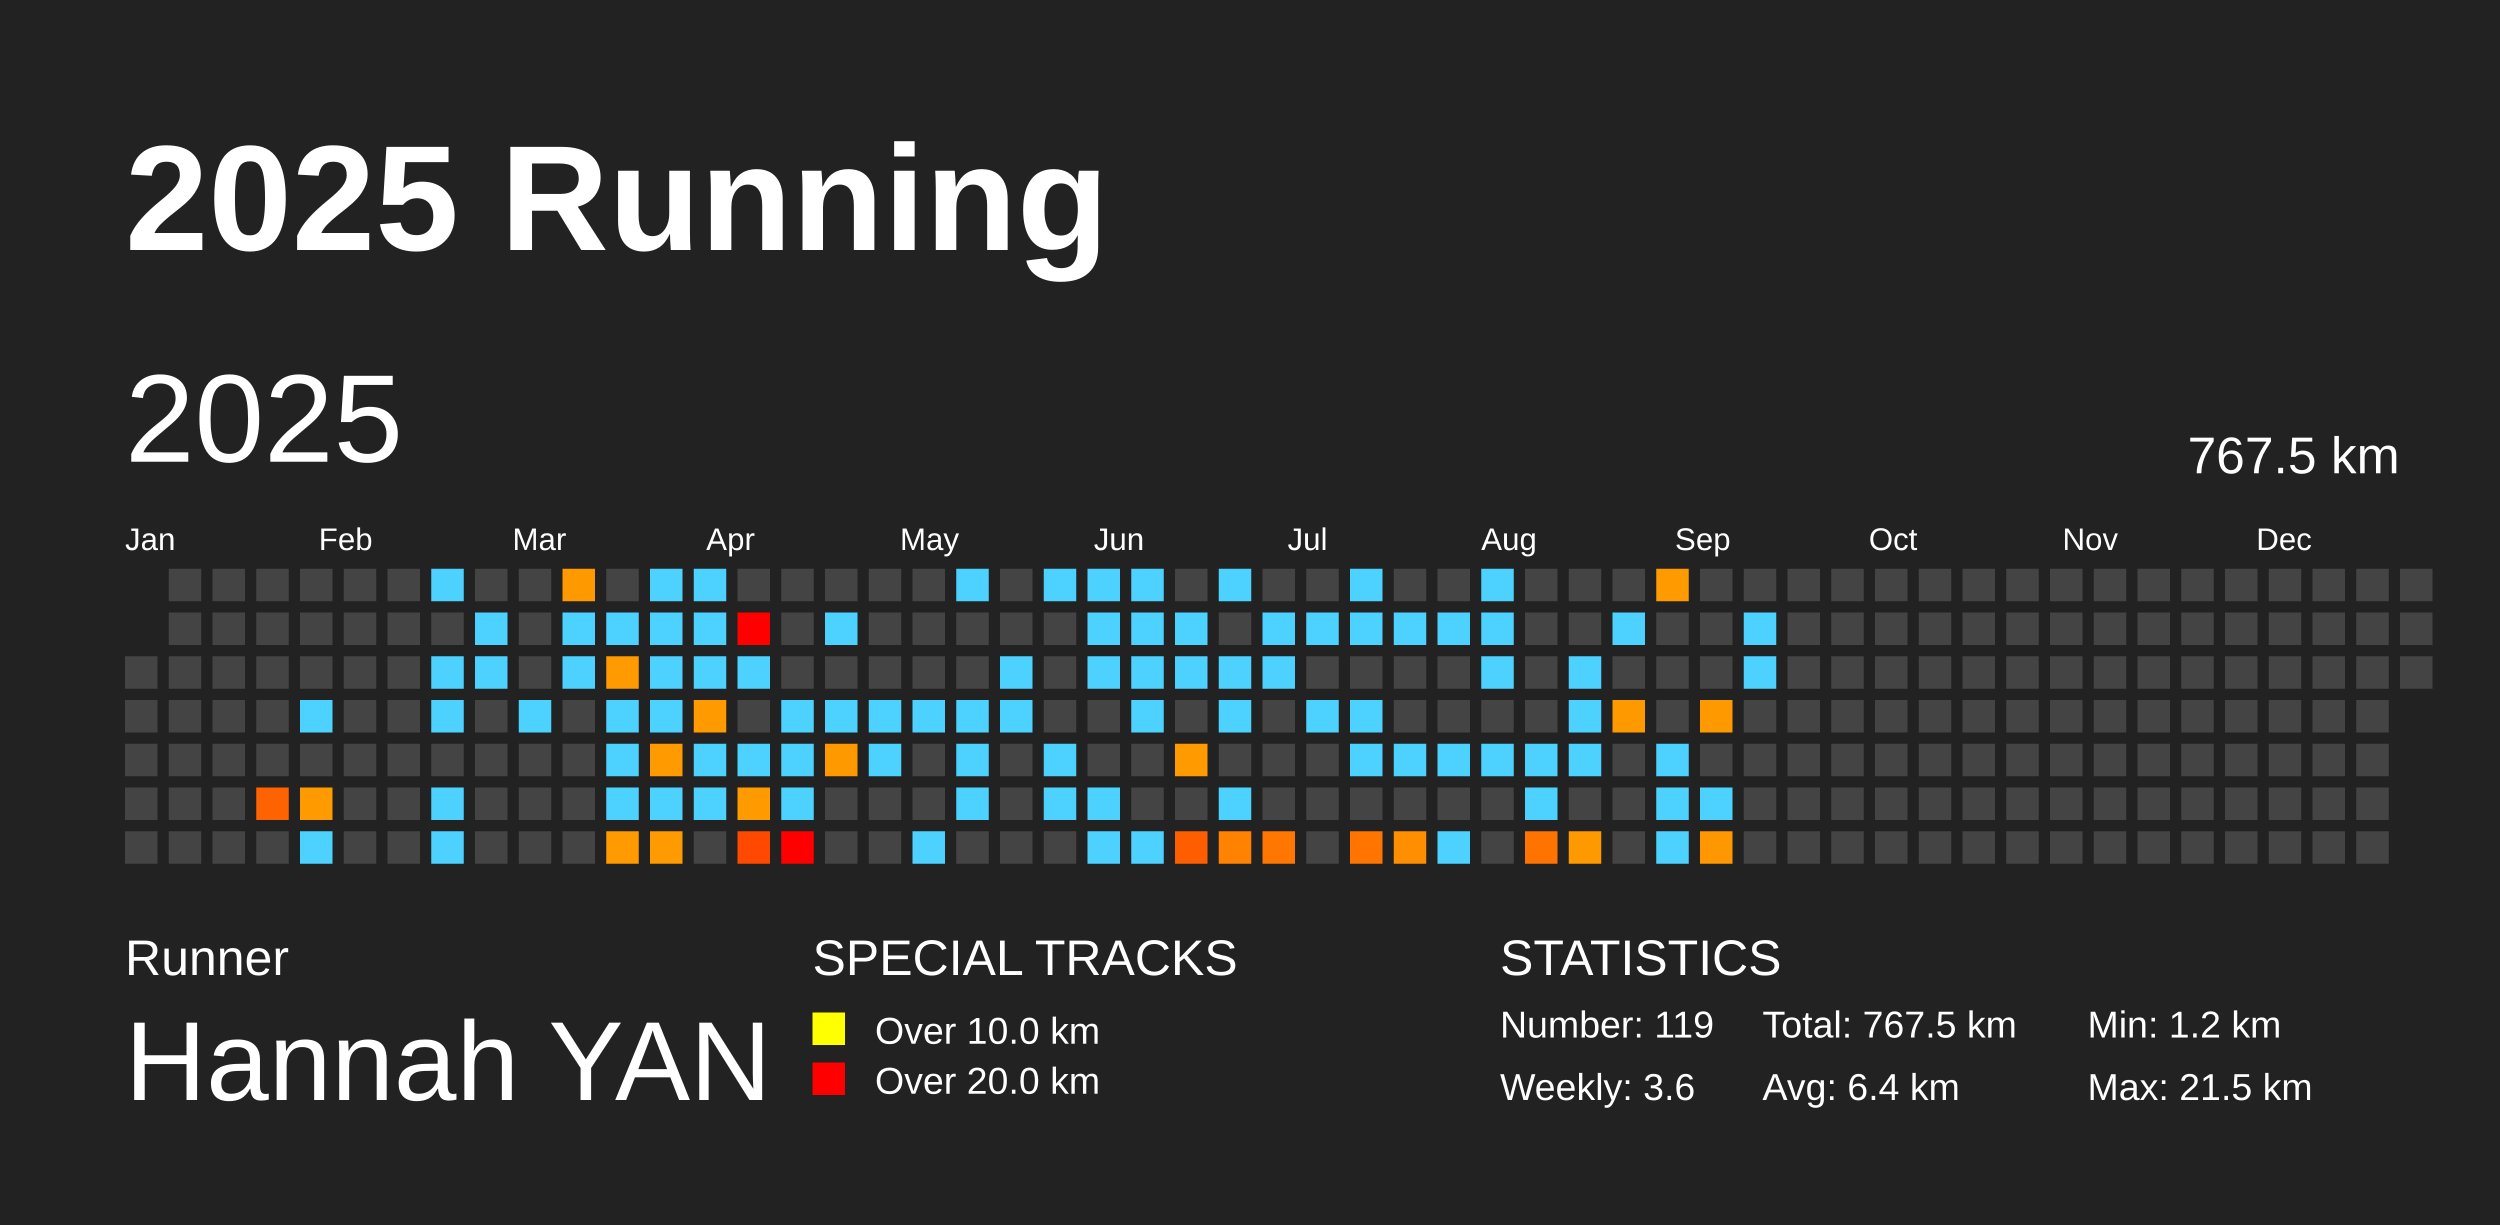
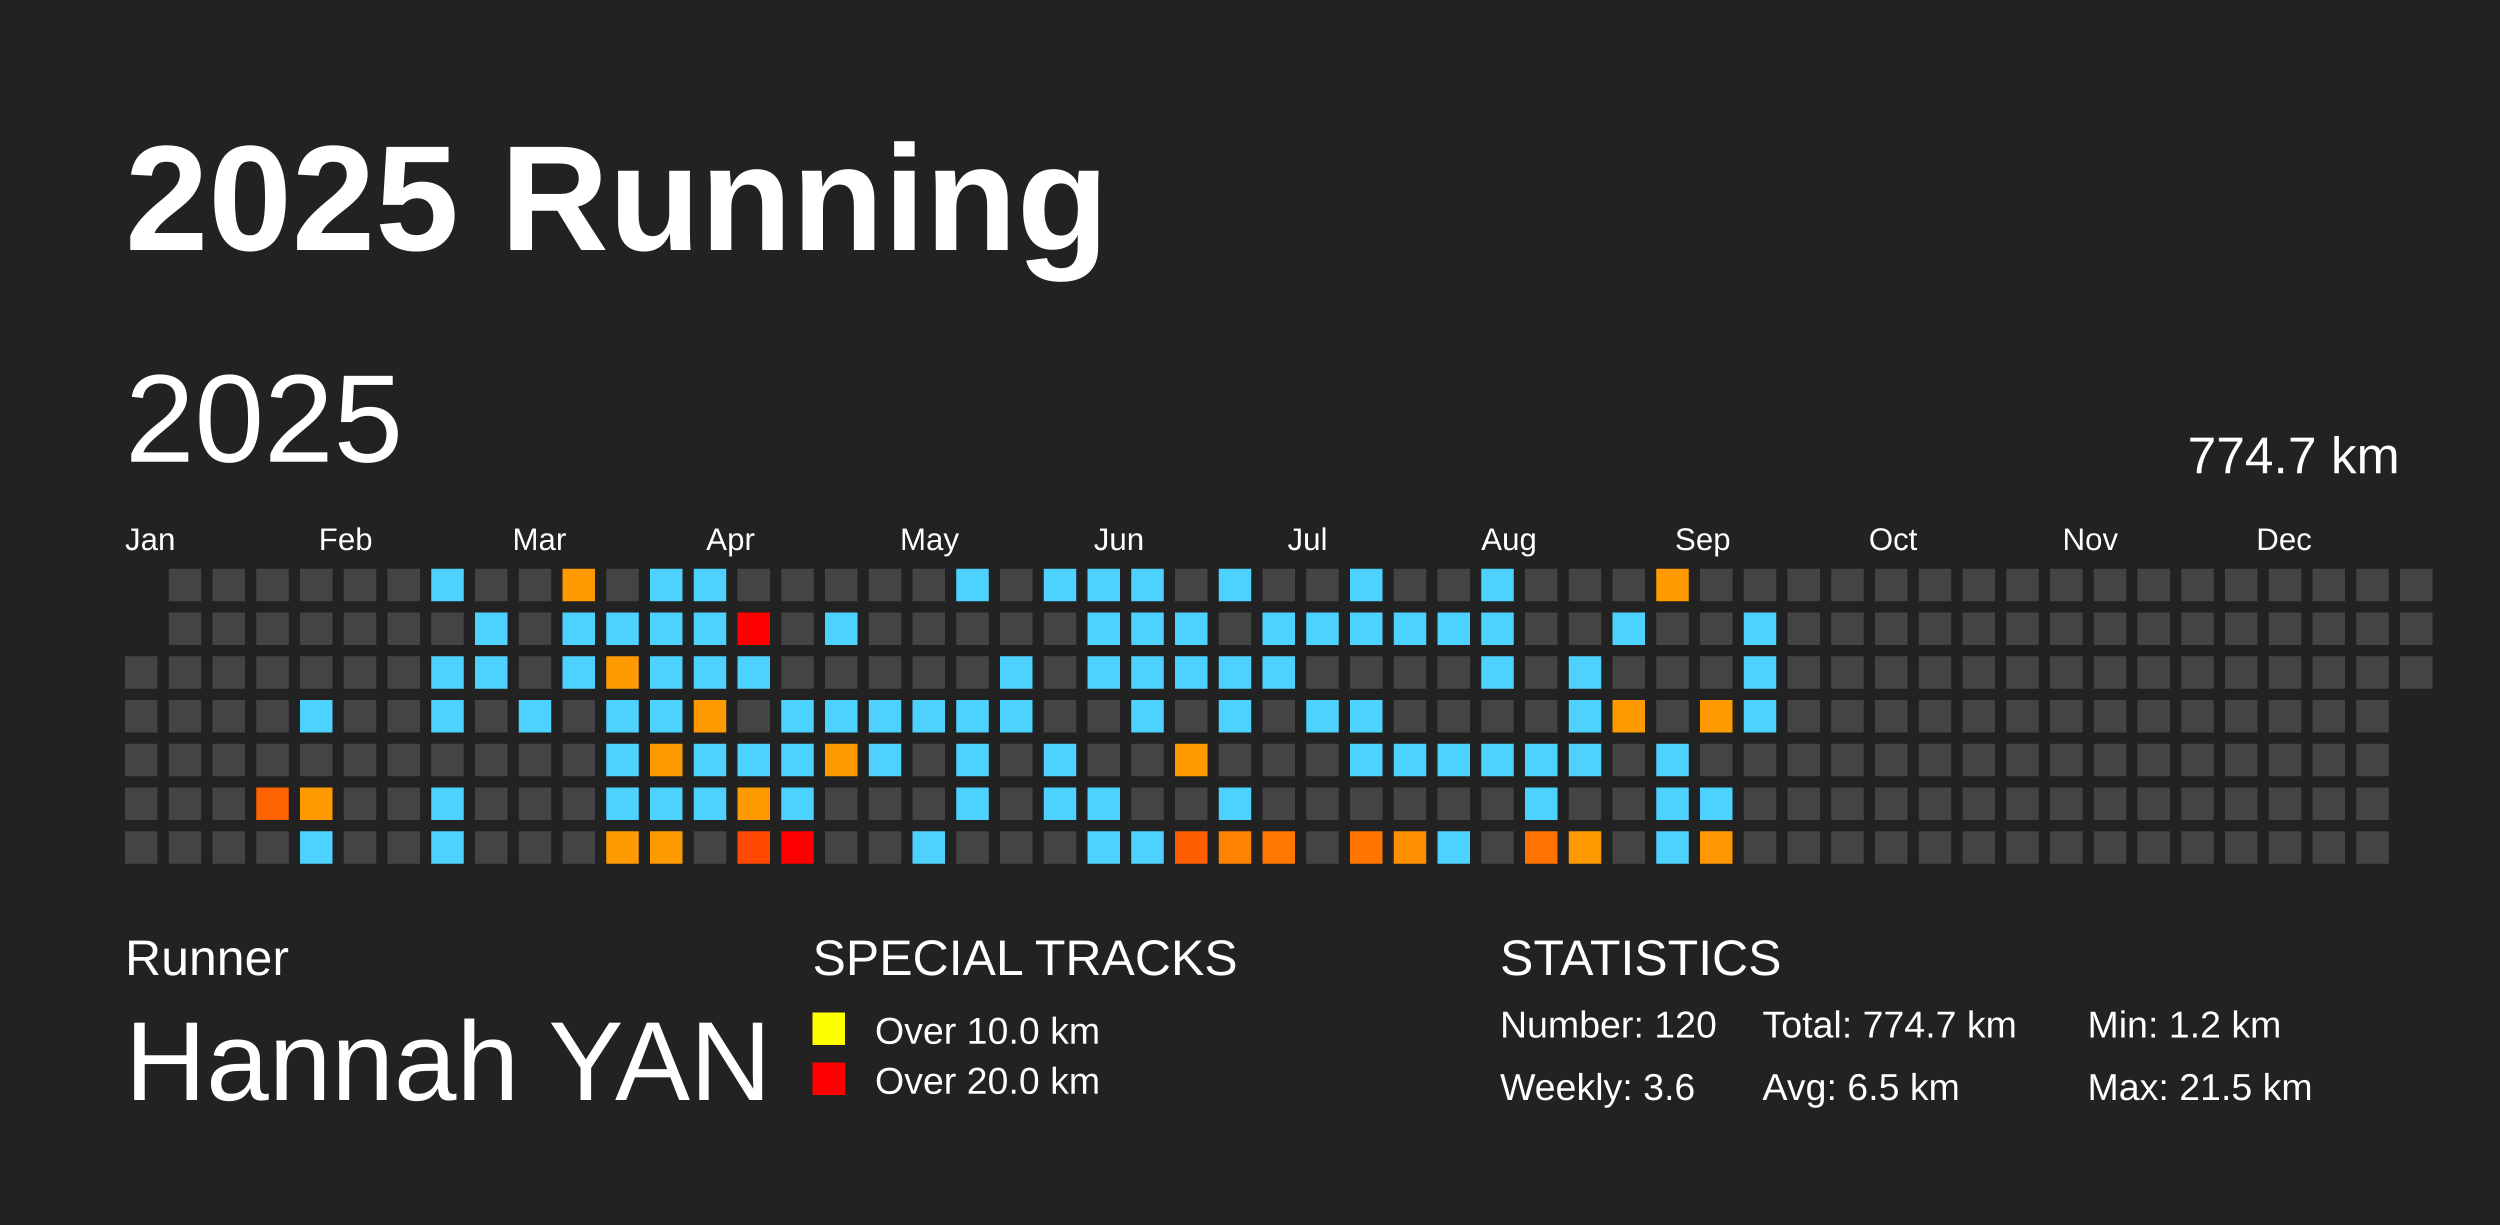
<svg xmlns="http://www.w3.org/2000/svg" baseProfile="full" height="98mm" version="1.1" viewBox="0,0,200,98" width="200mm">
  <defs />
  <rect fill="#222222" height="98" width="200" x="0" y="0" />
  <text fill="#FFFFFF" style="font-size:12px; font-family:Arial; font-weight:bold;" x="10" y="20">2025 Running</text>
  <text fill="#FFFFFF" style="font-size:4px; font-family:Arial" x="10" y="78">Runner</text>
  <text fill="#FFFFFF" style="font-size:9px; font-family:Arial" x="10" y="88">Hannah YAN</text>
  <text fill="#FFFFFF" style="font-size:4px; font-family:Arial" x="65" y="78">SPECIAL TRACKS</text>
  <rect fill="yellow" height="2.6" width="2.6" x="65" y="81" />
  <text fill="#FFFFFF" style="font-size:3px; font-family:Arial" x="70" y="83.5">Over 10.0 km</text>
  <rect fill="red" height="2.6" width="2.6" x="65" y="85" />
  <text fill="#FFFFFF" style="font-size:3px; font-family:Arial" x="70" y="87.5">Over 20.0 km</text>
  <text fill="#FFFFFF" style="font-size:4px; font-family:Arial" x="120" y="78">STATISTICS</text>
-   <text fill="#FFFFFF" style="font-size:3px; font-family:Arial" x="120" y="83">Number: 119</text>
+   <text fill="#FFFFFF" style="font-size:3px; font-family:Arial" x="120" y="83">Number: 120</text>
  <text fill="#FFFFFF" style="font-size:3px; font-family:Arial" x="120" y="88">Weekly: 3.6</text>
-   <text fill="#FFFFFF" style="font-size:3px; font-family:Arial" x="141" y="83">Total: 767.5 km</text>
-   <text fill="#FFFFFF" style="font-size:3px; font-family:Arial" x="141" y="88">Avg: 6.4 km</text>
+   <text fill="#FFFFFF" style="font-size:3px; font-family:Arial" x="141" y="83">Total: 774.7 km</text>
+   <text fill="#FFFFFF" style="font-size:3px; font-family:Arial" x="141" y="88">Avg: 6.5 km</text>
  <text fill="#FFFFFF" style="font-size:3px; font-family:Arial" x="167" y="83">Min: 1.2 km</text>
  <text fill="#FFFFFF" style="font-size:3px; font-family:Arial" x="167" y="88">Max: 21.5 km</text>
  <text dominant-baseline="hanging" fill="#FFFFFF" style="font-size:10.0px; font-family:Arial;" x="10" y="30">2025</text>
-   <text dominant-baseline="hanging" fill="#FFFFFF" style="font-size:4.125px; font-family:Arial;" x="175" y="35">767.5 km</text>
+   <text dominant-baseline="hanging" fill="#FFFFFF" style="font-size:4.125px; font-family:Arial;" x="175" y="35">774.7 km</text>
  <text fill="#FFFFFF" style="font-size:2.5px; font-family:Arial" x="10.0" y="44">Jan</text>
  <text fill="#FFFFFF" style="font-size:2.5px; font-family:Arial" x="25.5" y="44">Feb</text>
  <text fill="#FFFFFF" style="font-size:2.5px; font-family:Arial" x="41.0" y="44">Mar</text>
  <text fill="#FFFFFF" style="font-size:2.5px; font-family:Arial" x="56.5" y="44">Apr</text>
  <text fill="#FFFFFF" style="font-size:2.5px; font-family:Arial" x="72.0" y="44">May</text>
  <text fill="#FFFFFF" style="font-size:2.5px; font-family:Arial" x="87.5" y="44">Jun</text>
  <text fill="#FFFFFF" style="font-size:2.5px; font-family:Arial" x="103.0" y="44">Jul</text>
  <text fill="#FFFFFF" style="font-size:2.5px; font-family:Arial" x="118.5" y="44">Aug</text>
  <text fill="#FFFFFF" style="font-size:2.5px; font-family:Arial" x="134.0" y="44">Sep</text>
  <text fill="#FFFFFF" style="font-size:2.5px; font-family:Arial" x="149.5" y="44">Oct</text>
  <text fill="#FFFFFF" style="font-size:2.5px; font-family:Arial" x="165.0" y="44">Nov</text>
  <text fill="#FFFFFF" style="font-size:2.5px; font-family:Arial" x="180.5" y="44">Dec</text>
  <rect fill="#444444" height="2.6" width="2.6" x="10.0" y="52.5" />
  <rect fill="#444444" height="2.6" width="2.6" x="10.0" y="56.0" />
  <rect fill="#444444" height="2.6" width="2.6" x="10.0" y="59.5" />
  <rect fill="#444444" height="2.6" width="2.6" x="10.0" y="63.0" />
  <rect fill="#444444" height="2.6" width="2.6" x="10.0" y="66.5" />
  <rect fill="#444444" height="2.6" width="2.6" x="13.5" y="45.5" />
  <rect fill="#444444" height="2.6" width="2.6" x="13.5" y="49.0" />
  <rect fill="#444444" height="2.6" width="2.6" x="13.5" y="52.5" />
  <rect fill="#444444" height="2.6" width="2.6" x="13.5" y="56.0" />
  <rect fill="#444444" height="2.6" width="2.6" x="13.5" y="59.5" />
  <rect fill="#444444" height="2.6" width="2.6" x="13.5" y="63.0" />
  <rect fill="#444444" height="2.6" width="2.6" x="13.5" y="66.5" />
  <rect fill="#444444" height="2.6" width="2.6" x="17.0" y="45.5" />
  <rect fill="#444444" height="2.6" width="2.6" x="17.0" y="49.0" />
  <rect fill="#444444" height="2.6" width="2.6" x="17.0" y="52.5" />
  <rect fill="#444444" height="2.6" width="2.6" x="17.0" y="56.0" />
  <rect fill="#444444" height="2.6" width="2.6" x="17.0" y="59.5" />
  <rect fill="#444444" height="2.6" width="2.6" x="17.0" y="63.0" />
  <rect fill="#444444" height="2.6" width="2.6" x="17.0" y="66.5" />
  <rect fill="#444444" height="2.6" width="2.6" x="20.5" y="45.5" />
  <rect fill="#444444" height="2.6" width="2.6" x="20.5" y="49.0" />
  <rect fill="#444444" height="2.6" width="2.6" x="20.5" y="52.5" />
  <rect fill="#444444" height="2.6" width="2.6" x="20.5" y="56.0" />
  <rect fill="#444444" height="2.6" width="2.6" x="20.5" y="59.5" />
  <rect fill="#ff6200" height="2.6" width="2.6" x="20.5" y="63.0" />
  <rect fill="#444444" height="2.6" width="2.6" x="20.5" y="66.5" />
  <rect fill="#444444" height="2.6" width="2.6" x="24.0" y="45.5" />
  <rect fill="#444444" height="2.6" width="2.6" x="24.0" y="49.0" />
  <rect fill="#444444" height="2.6" width="2.6" x="24.0" y="52.5" />
  <rect fill="#4dd2ff" height="2.6" width="2.6" x="24.0" y="56.0" />
  <rect fill="#444444" height="2.6" width="2.6" x="24.0" y="59.5" />
  <rect fill="#ff9a00" height="2.6" width="2.6" x="24.0" y="63.0" />
  <rect fill="#4dd2ff" height="2.6" width="2.6" x="24.0" y="66.5" />
  <rect fill="#444444" height="2.6" width="2.6" x="27.5" y="45.5" />
  <rect fill="#444444" height="2.6" width="2.6" x="27.5" y="49.0" />
  <rect fill="#444444" height="2.6" width="2.6" x="27.5" y="52.5" />
  <rect fill="#444444" height="2.6" width="2.6" x="27.5" y="56.0" />
  <rect fill="#444444" height="2.6" width="2.6" x="27.5" y="59.5" />
  <rect fill="#444444" height="2.6" width="2.6" x="27.5" y="63.0" />
  <rect fill="#444444" height="2.6" width="2.6" x="27.5" y="66.5" />
  <rect fill="#444444" height="2.6" width="2.6" x="31.0" y="45.5" />
  <rect fill="#444444" height="2.6" width="2.6" x="31.0" y="49.0" />
  <rect fill="#444444" height="2.6" width="2.6" x="31.0" y="52.5" />
  <rect fill="#444444" height="2.6" width="2.6" x="31.0" y="56.0" />
  <rect fill="#444444" height="2.6" width="2.6" x="31.0" y="59.5" />
  <rect fill="#444444" height="2.6" width="2.6" x="31.0" y="63.0" />
  <rect fill="#444444" height="2.6" width="2.6" x="31.0" y="66.5" />
  <rect fill="#4dd2ff" height="2.6" width="2.6" x="34.5" y="45.5" />
  <rect fill="#444444" height="2.6" width="2.6" x="34.5" y="49.0" />
  <rect fill="#4dd2ff" height="2.6" width="2.6" x="34.5" y="52.5" />
  <rect fill="#4dd2ff" height="2.6" width="2.6" x="34.5" y="56.0" />
  <rect fill="#444444" height="2.6" width="2.6" x="34.5" y="59.5" />
  <rect fill="#4dd2ff" height="2.6" width="2.6" x="34.5" y="63.0" />
  <rect fill="#4dd2ff" height="2.6" width="2.6" x="34.5" y="66.5" />
  <rect fill="#444444" height="2.6" width="2.6" x="38.0" y="45.5" />
  <rect fill="#4dd2ff" height="2.6" width="2.6" x="38.0" y="49.0" />
  <rect fill="#4dd2ff" height="2.6" width="2.6" x="38.0" y="52.5" />
  <rect fill="#444444" height="2.6" width="2.6" x="38.0" y="56.0" />
  <rect fill="#444444" height="2.6" width="2.6" x="38.0" y="59.5" />
  <rect fill="#444444" height="2.6" width="2.6" x="38.0" y="63.0" />
  <rect fill="#444444" height="2.6" width="2.6" x="38.0" y="66.5" />
  <rect fill="#444444" height="2.6" width="2.6" x="41.5" y="45.5" />
  <rect fill="#444444" height="2.6" width="2.6" x="41.5" y="49.0" />
  <rect fill="#444444" height="2.6" width="2.6" x="41.5" y="52.5" />
  <rect fill="#4dd2ff" height="2.6" width="2.6" x="41.5" y="56.0" />
  <rect fill="#444444" height="2.6" width="2.6" x="41.5" y="59.5" />
  <rect fill="#444444" height="2.6" width="2.6" x="41.5" y="63.0" />
  <rect fill="#444444" height="2.6" width="2.6" x="41.5" y="66.5" />
  <rect fill="#ff9900" height="2.6" width="2.6" x="45.0" y="45.5" />
  <rect fill="#4dd2ff" height="2.6" width="2.6" x="45.0" y="49.0" />
  <rect fill="#4dd2ff" height="2.6" width="2.6" x="45.0" y="52.5" />
  <rect fill="#444444" height="2.6" width="2.6" x="45.0" y="56.0" />
  <rect fill="#444444" height="2.6" width="2.6" x="45.0" y="59.5" />
  <rect fill="#444444" height="2.6" width="2.6" x="45.0" y="63.0" />
  <rect fill="#444444" height="2.6" width="2.6" x="45.0" y="66.5" />
  <rect fill="#444444" height="2.6" width="2.6" x="48.5" y="45.5" />
  <rect fill="#4dd2ff" height="2.6" width="2.6" x="48.5" y="49.0" />
  <rect fill="#ff9a00" height="2.6" width="2.6" x="48.5" y="52.5" />
  <rect fill="#4dd2ff" height="2.6" width="2.6" x="48.5" y="56.0" />
  <rect fill="#4dd2ff" height="2.6" width="2.6" x="48.5" y="59.5" />
  <rect fill="#4dd2ff" height="2.6" width="2.6" x="48.5" y="63.0" />
  <rect fill="#ff9a00" height="2.6" width="2.6" x="48.5" y="66.5" />
  <rect fill="#4dd2ff" height="2.6" width="2.6" x="52.0" y="45.5" />
  <rect fill="#4dd2ff" height="2.6" width="2.6" x="52.0" y="49.0" />
  <rect fill="#4dd2ff" height="2.6" width="2.6" x="52.0" y="52.5" />
  <rect fill="#4dd2ff" height="2.6" width="2.6" x="52.0" y="56.0" />
  <rect fill="#ff9a00" height="2.6" width="2.6" x="52.0" y="59.5" />
  <rect fill="#4dd2ff" height="2.6" width="2.6" x="52.0" y="63.0" />
  <rect fill="#ff9a00" height="2.6" width="2.6" x="52.0" y="66.5" />
  <rect fill="#4dd2ff" height="2.6" width="2.6" x="55.5" y="45.5" />
  <rect fill="#4dd2ff" height="2.6" width="2.6" x="55.5" y="49.0" />
  <rect fill="#4dd2ff" height="2.6" width="2.6" x="55.5" y="52.5" />
  <rect fill="#ff9a00" height="2.6" width="2.6" x="55.5" y="56.0" />
  <rect fill="#4dd2ff" height="2.6" width="2.6" x="55.5" y="59.5" />
  <rect fill="#4dd2ff" height="2.6" width="2.6" x="55.5" y="63.0" />
  <rect fill="#444444" height="2.6" width="2.6" x="55.5" y="66.5" />
  <rect fill="#444444" height="2.6" width="2.6" x="59.0" y="45.5" />
  <rect fill="red" height="2.6" width="2.6" x="59.0" y="49.0" />
  <rect fill="#4dd2ff" height="2.6" width="2.6" x="59.0" y="52.5" />
  <rect fill="#444444" height="2.6" width="2.6" x="59.0" y="56.0" />
  <rect fill="#4dd2ff" height="2.6" width="2.6" x="59.0" y="59.5" />
  <rect fill="#ff9a00" height="2.6" width="2.6" x="59.0" y="63.0" />
  <rect fill="#ff4900" height="2.6" width="2.6" x="59.0" y="66.5" />
  <rect fill="#444444" height="2.6" width="2.6" x="62.5" y="45.5" />
  <rect fill="#444444" height="2.6" width="2.6" x="62.5" y="49.0" />
  <rect fill="#444444" height="2.6" width="2.6" x="62.5" y="52.5" />
  <rect fill="#4dd2ff" height="2.6" width="2.6" x="62.5" y="56.0" />
  <rect fill="#4dd2ff" height="2.6" width="2.6" x="62.5" y="59.5" />
  <rect fill="#4dd2ff" height="2.6" width="2.6" x="62.5" y="63.0" />
  <rect fill="red" height="2.6" width="2.6" x="62.5" y="66.5" />
  <rect fill="#444444" height="2.6" width="2.6" x="66.0" y="45.5" />
  <rect fill="#4dd2ff" height="2.6" width="2.6" x="66.0" y="49.0" />
  <rect fill="#444444" height="2.6" width="2.6" x="66.0" y="52.5" />
  <rect fill="#4dd2ff" height="2.6" width="2.6" x="66.0" y="56.0" />
  <rect fill="#ff9900" height="2.6" width="2.6" x="66.0" y="59.5" />
  <rect fill="#444444" height="2.6" width="2.6" x="66.0" y="63.0" />
  <rect fill="#444444" height="2.6" width="2.6" x="66.0" y="66.5" />
  <rect fill="#444444" height="2.6" width="2.6" x="69.5" y="45.5" />
  <rect fill="#444444" height="2.6" width="2.6" x="69.5" y="49.0" />
  <rect fill="#444444" height="2.6" width="2.6" x="69.5" y="52.5" />
  <rect fill="#4dd2ff" height="2.6" width="2.6" x="69.5" y="56.0" />
  <rect fill="#4dd2ff" height="2.6" width="2.6" x="69.5" y="59.5" />
  <rect fill="#444444" height="2.6" width="2.6" x="69.5" y="63.0" />
  <rect fill="#444444" height="2.6" width="2.6" x="69.5" y="66.5" />
  <rect fill="#444444" height="2.6" width="2.6" x="73.0" y="45.5" />
  <rect fill="#444444" height="2.6" width="2.6" x="73.0" y="49.0" />
  <rect fill="#444444" height="2.6" width="2.6" x="73.0" y="52.5" />
  <rect fill="#4dd2ff" height="2.6" width="2.6" x="73.0" y="56.0" />
  <rect fill="#444444" height="2.6" width="2.6" x="73.0" y="59.5" />
  <rect fill="#444444" height="2.6" width="2.6" x="73.0" y="63.0" />
  <rect fill="#4dd2ff" height="2.6" width="2.6" x="73.0" y="66.5" />
  <rect fill="#4dd2ff" height="2.6" width="2.6" x="76.5" y="45.5" />
  <rect fill="#444444" height="2.6" width="2.6" x="76.5" y="49.0" />
  <rect fill="#444444" height="2.6" width="2.6" x="76.5" y="52.5" />
  <rect fill="#4dd2ff" height="2.6" width="2.6" x="76.5" y="56.0" />
  <rect fill="#4dd2ff" height="2.6" width="2.6" x="76.5" y="59.5" />
  <rect fill="#4dd2ff" height="2.6" width="2.6" x="76.5" y="63.0" />
  <rect fill="#444444" height="2.6" width="2.6" x="76.5" y="66.5" />
  <rect fill="#444444" height="2.6" width="2.6" x="80.0" y="45.5" />
  <rect fill="#444444" height="2.6" width="2.6" x="80.0" y="49.0" />
  <rect fill="#4dd2ff" height="2.6" width="2.6" x="80.0" y="52.5" />
  <rect fill="#4dd2ff" height="2.6" width="2.6" x="80.0" y="56.0" />
  <rect fill="#444444" height="2.6" width="2.6" x="80.0" y="59.5" />
  <rect fill="#444444" height="2.6" width="2.6" x="80.0" y="63.0" />
  <rect fill="#444444" height="2.6" width="2.6" x="80.0" y="66.5" />
  <rect fill="#4dd2ff" height="2.6" width="2.6" x="83.5" y="45.5" />
  <rect fill="#444444" height="2.6" width="2.6" x="83.5" y="49.0" />
  <rect fill="#444444" height="2.6" width="2.6" x="83.5" y="52.5" />
  <rect fill="#444444" height="2.6" width="2.6" x="83.5" y="56.0" />
  <rect fill="#4dd2ff" height="2.6" width="2.6" x="83.5" y="59.5" />
  <rect fill="#4dd2ff" height="2.6" width="2.6" x="83.5" y="63.0" />
  <rect fill="#444444" height="2.6" width="2.6" x="83.5" y="66.5" />
  <rect fill="#4dd2ff" height="2.6" width="2.6" x="87.0" y="45.5" />
  <rect fill="#4dd2ff" height="2.6" width="2.6" x="87.0" y="49.0" />
  <rect fill="#4dd2ff" height="2.6" width="2.6" x="87.0" y="52.5" />
  <rect fill="#444444" height="2.6" width="2.6" x="87.0" y="56.0" />
  <rect fill="#444444" height="2.6" width="2.6" x="87.0" y="59.5" />
  <rect fill="#4dd2ff" height="2.6" width="2.6" x="87.0" y="63.0" />
  <rect fill="#4dd2ff" height="2.6" width="2.6" x="87.0" y="66.5" />
  <rect fill="#4dd2ff" height="2.6" width="2.6" x="90.5" y="45.5" />
  <rect fill="#4dd2ff" height="2.6" width="2.6" x="90.5" y="49.0" />
  <rect fill="#4dd2ff" height="2.6" width="2.6" x="90.5" y="52.5" />
  <rect fill="#4dd2ff" height="2.6" width="2.6" x="90.5" y="56.0" />
  <rect fill="#444444" height="2.6" width="2.6" x="90.5" y="59.5" />
  <rect fill="#444444" height="2.6" width="2.6" x="90.5" y="63.0" />
  <rect fill="#4dd2ff" height="2.6" width="2.6" x="90.5" y="66.5" />
  <rect fill="#444444" height="2.6" width="2.6" x="94.0" y="45.5" />
  <rect fill="#4dd2ff" height="2.6" width="2.6" x="94.0" y="49.0" />
  <rect fill="#4dd2ff" height="2.6" width="2.6" x="94.0" y="52.5" />
  <rect fill="#444444" height="2.6" width="2.6" x="94.0" y="56.0" />
  <rect fill="#ff9a00" height="2.6" width="2.6" x="94.0" y="59.5" />
  <rect fill="#444444" height="2.6" width="2.6" x="94.0" y="63.0" />
  <rect fill="#ff5e00" height="2.6" width="2.6" x="94.0" y="66.5" />
  <rect fill="#4dd2ff" height="2.6" width="2.6" x="97.5" y="45.5" />
  <rect fill="#444444" height="2.6" width="2.6" x="97.5" y="49.0" />
  <rect fill="#4dd2ff" height="2.6" width="2.6" x="97.5" y="52.5" />
  <rect fill="#4dd2ff" height="2.6" width="2.6" x="97.5" y="56.0" />
  <rect fill="#444444" height="2.6" width="2.6" x="97.5" y="59.5" />
  <rect fill="#4dd2ff" height="2.6" width="2.6" x="97.5" y="63.0" />
  <rect fill="#ff8200" height="2.6" width="2.6" x="97.5" y="66.5" />
  <rect fill="#444444" height="2.6" width="2.6" x="101.0" y="45.5" />
  <rect fill="#4dd2ff" height="2.6" width="2.6" x="101.0" y="49.0" />
  <rect fill="#4dd2ff" height="2.6" width="2.6" x="101.0" y="52.5" />
  <rect fill="#444444" height="2.6" width="2.6" x="101.0" y="56.0" />
  <rect fill="#444444" height="2.6" width="2.6" x="101.0" y="59.5" />
  <rect fill="#444444" height="2.6" width="2.6" x="101.0" y="63.0" />
  <rect fill="#ff7600" height="2.6" width="2.6" x="101.0" y="66.5" />
  <rect fill="#444444" height="2.6" width="2.6" x="104.5" y="45.5" />
  <rect fill="#4dd2ff" height="2.6" width="2.6" x="104.5" y="49.0" />
  <rect fill="#444444" height="2.6" width="2.6" x="104.5" y="52.5" />
  <rect fill="#4dd2ff" height="2.6" width="2.6" x="104.5" y="56.0" />
  <rect fill="#444444" height="2.6" width="2.6" x="104.5" y="59.5" />
  <rect fill="#444444" height="2.6" width="2.6" x="104.5" y="63.0" />
  <rect fill="#444444" height="2.6" width="2.6" x="104.5" y="66.5" />
  <rect fill="#4dd2ff" height="2.6" width="2.6" x="108.0" y="45.5" />
  <rect fill="#4dd2ff" height="2.6" width="2.6" x="108.0" y="49.0" />
  <rect fill="#444444" height="2.6" width="2.6" x="108.0" y="52.5" />
  <rect fill="#4dd2ff" height="2.6" width="2.6" x="108.0" y="56.0" />
  <rect fill="#4dd2ff" height="2.6" width="2.6" x="108.0" y="59.5" />
  <rect fill="#444444" height="2.6" width="2.6" x="108.0" y="63.0" />
  <rect fill="#ff7500" height="2.6" width="2.6" x="108.0" y="66.5" />
  <rect fill="#444444" height="2.6" width="2.6" x="111.5" y="45.5" />
  <rect fill="#4dd2ff" height="2.6" width="2.6" x="111.5" y="49.0" />
  <rect fill="#444444" height="2.6" width="2.6" x="111.5" y="52.5" />
  <rect fill="#444444" height="2.6" width="2.6" x="111.5" y="56.0" />
  <rect fill="#4dd2ff" height="2.6" width="2.6" x="111.5" y="59.5" />
  <rect fill="#444444" height="2.6" width="2.6" x="111.5" y="63.0" />
  <rect fill="#ff8e00" height="2.6" width="2.6" x="111.5" y="66.5" />
  <rect fill="#444444" height="2.6" width="2.6" x="115.0" y="45.5" />
  <rect fill="#4dd2ff" height="2.6" width="2.6" x="115.0" y="49.0" />
  <rect fill="#444444" height="2.6" width="2.6" x="115.0" y="52.5" />
  <rect fill="#444444" height="2.6" width="2.6" x="115.0" y="56.0" />
  <rect fill="#4dd2ff" height="2.6" width="2.6" x="115.0" y="59.5" />
  <rect fill="#444444" height="2.6" width="2.6" x="115.0" y="63.0" />
  <rect fill="#4dd2ff" height="2.6" width="2.6" x="115.0" y="66.5" />
  <rect fill="#4dd2ff" height="2.6" width="2.6" x="118.5" y="45.5" />
  <rect fill="#4dd2ff" height="2.6" width="2.6" x="118.5" y="49.0" />
  <rect fill="#4dd2ff" height="2.6" width="2.6" x="118.5" y="52.5" />
  <rect fill="#444444" height="2.6" width="2.6" x="118.5" y="56.0" />
  <rect fill="#4dd2ff" height="2.6" width="2.6" x="118.5" y="59.5" />
  <rect fill="#444444" height="2.6" width="2.6" x="118.5" y="63.0" />
  <rect fill="#444444" height="2.6" width="2.6" x="118.5" y="66.5" />
  <rect fill="#444444" height="2.6" width="2.6" x="122.0" y="45.5" />
  <rect fill="#444444" height="2.6" width="2.6" x="122.0" y="49.0" />
  <rect fill="#444444" height="2.6" width="2.6" x="122.0" y="52.5" />
  <rect fill="#444444" height="2.6" width="2.6" x="122.0" y="56.0" />
  <rect fill="#4dd2ff" height="2.6" width="2.6" x="122.0" y="59.5" />
  <rect fill="#4dd2ff" height="2.6" width="2.6" x="122.0" y="63.0" />
  <rect fill="#ff7300" height="2.6" width="2.6" x="122.0" y="66.5" />
  <rect fill="#444444" height="2.6" width="2.6" x="125.5" y="45.5" />
  <rect fill="#444444" height="2.6" width="2.6" x="125.5" y="49.0" />
  <rect fill="#4dd2ff" height="2.6" width="2.6" x="125.5" y="52.5" />
  <rect fill="#4dd2ff" height="2.6" width="2.6" x="125.5" y="56.0" />
  <rect fill="#4dd2ff" height="2.6" width="2.6" x="125.5" y="59.5" />
  <rect fill="#444444" height="2.6" width="2.6" x="125.5" y="63.0" />
  <rect fill="#ff9900" height="2.6" width="2.6" x="125.5" y="66.5" />
  <rect fill="#444444" height="2.6" width="2.6" x="129.0" y="45.5" />
  <rect fill="#4dd2ff" height="2.6" width="2.6" x="129.0" y="49.0" />
  <rect fill="#444444" height="2.6" width="2.6" x="129.0" y="52.5" />
  <rect fill="#ff9900" height="2.6" width="2.6" x="129.0" y="56.0" />
  <rect fill="#444444" height="2.6" width="2.6" x="129.0" y="59.5" />
  <rect fill="#444444" height="2.6" width="2.6" x="129.0" y="63.0" />
  <rect fill="#444444" height="2.6" width="2.6" x="129.0" y="66.5" />
  <rect fill="#ff9a00" height="2.6" width="2.6" x="132.5" y="45.5" />
  <rect fill="#444444" height="2.6" width="2.6" x="132.5" y="49.0" />
  <rect fill="#444444" height="2.6" width="2.6" x="132.5" y="52.5" />
  <rect fill="#444444" height="2.6" width="2.6" x="132.5" y="56.0" />
  <rect fill="#4dd2ff" height="2.6" width="2.6" x="132.5" y="59.5" />
  <rect fill="#4dd2ff" height="2.6" width="2.6" x="132.5" y="63.0" />
  <rect fill="#4dd2ff" height="2.6" width="2.6" x="132.5" y="66.5" />
  <rect fill="#444444" height="2.6" width="2.6" x="136.0" y="45.5" />
  <rect fill="#444444" height="2.6" width="2.6" x="136.0" y="49.0" />
  <rect fill="#444444" height="2.6" width="2.6" x="136.0" y="52.5" />
  <rect fill="#ff9900" height="2.6" width="2.6" x="136.0" y="56.0" />
  <rect fill="#444444" height="2.6" width="2.6" x="136.0" y="59.5" />
  <rect fill="#4dd2ff" height="2.6" width="2.6" x="136.0" y="63.0" />
  <rect fill="#ff9800" height="2.6" width="2.6" x="136.0" y="66.5" />
  <rect fill="#444444" height="2.6" width="2.6" x="139.5" y="45.5" />
  <rect fill="#4dd2ff" height="2.6" width="2.6" x="139.5" y="49.0" />
  <rect fill="#4dd2ff" height="2.6" width="2.6" x="139.5" y="52.5" />
-   <rect fill="#444444" height="2.6" width="2.6" x="139.5" y="56.0" />
+   <rect fill="#4dd2ff" height="2.6" width="2.6" x="139.5" y="56.0" />
  <rect fill="#444444" height="2.6" width="2.6" x="139.5" y="59.5" />
  <rect fill="#444444" height="2.6" width="2.6" x="139.5" y="63.0" />
  <rect fill="#444444" height="2.6" width="2.6" x="139.5" y="66.5" />
  <rect fill="#444444" height="2.6" width="2.6" x="143.0" y="45.5" />
  <rect fill="#444444" height="2.6" width="2.6" x="143.0" y="49.0" />
  <rect fill="#444444" height="2.6" width="2.6" x="143.0" y="52.5" />
  <rect fill="#444444" height="2.6" width="2.6" x="143.0" y="56.0" />
  <rect fill="#444444" height="2.6" width="2.6" x="143.0" y="59.5" />
  <rect fill="#444444" height="2.6" width="2.6" x="143.0" y="63.0" />
  <rect fill="#444444" height="2.6" width="2.6" x="143.0" y="66.5" />
  <rect fill="#444444" height="2.6" width="2.6" x="146.5" y="45.5" />
  <rect fill="#444444" height="2.6" width="2.6" x="146.5" y="49.0" />
  <rect fill="#444444" height="2.6" width="2.6" x="146.5" y="52.5" />
  <rect fill="#444444" height="2.6" width="2.6" x="146.5" y="56.0" />
  <rect fill="#444444" height="2.6" width="2.6" x="146.5" y="59.5" />
  <rect fill="#444444" height="2.6" width="2.6" x="146.5" y="63.0" />
  <rect fill="#444444" height="2.6" width="2.6" x="146.5" y="66.5" />
  <rect fill="#444444" height="2.6" width="2.6" x="150.0" y="45.5" />
  <rect fill="#444444" height="2.6" width="2.6" x="150.0" y="49.0" />
  <rect fill="#444444" height="2.6" width="2.6" x="150.0" y="52.5" />
  <rect fill="#444444" height="2.6" width="2.6" x="150.0" y="56.0" />
  <rect fill="#444444" height="2.6" width="2.6" x="150.0" y="59.5" />
  <rect fill="#444444" height="2.6" width="2.6" x="150.0" y="63.0" />
  <rect fill="#444444" height="2.6" width="2.6" x="150.0" y="66.5" />
  <rect fill="#444444" height="2.6" width="2.6" x="153.5" y="45.5" />
  <rect fill="#444444" height="2.6" width="2.6" x="153.5" y="49.0" />
  <rect fill="#444444" height="2.6" width="2.6" x="153.5" y="52.5" />
  <rect fill="#444444" height="2.6" width="2.6" x="153.5" y="56.0" />
  <rect fill="#444444" height="2.6" width="2.6" x="153.5" y="59.5" />
  <rect fill="#444444" height="2.6" width="2.6" x="153.5" y="63.0" />
  <rect fill="#444444" height="2.6" width="2.6" x="153.5" y="66.5" />
  <rect fill="#444444" height="2.6" width="2.6" x="157.0" y="45.5" />
  <rect fill="#444444" height="2.6" width="2.6" x="157.0" y="49.0" />
  <rect fill="#444444" height="2.6" width="2.6" x="157.0" y="52.5" />
  <rect fill="#444444" height="2.6" width="2.6" x="157.0" y="56.0" />
  <rect fill="#444444" height="2.6" width="2.6" x="157.0" y="59.5" />
  <rect fill="#444444" height="2.6" width="2.6" x="157.0" y="63.0" />
  <rect fill="#444444" height="2.6" width="2.6" x="157.0" y="66.5" />
  <rect fill="#444444" height="2.6" width="2.6" x="160.5" y="45.5" />
  <rect fill="#444444" height="2.6" width="2.6" x="160.5" y="49.0" />
  <rect fill="#444444" height="2.6" width="2.6" x="160.5" y="52.5" />
  <rect fill="#444444" height="2.6" width="2.6" x="160.5" y="56.0" />
  <rect fill="#444444" height="2.6" width="2.6" x="160.5" y="59.5" />
  <rect fill="#444444" height="2.6" width="2.6" x="160.5" y="63.0" />
  <rect fill="#444444" height="2.6" width="2.6" x="160.5" y="66.5" />
  <rect fill="#444444" height="2.6" width="2.6" x="164.0" y="45.5" />
  <rect fill="#444444" height="2.6" width="2.6" x="164.0" y="49.0" />
  <rect fill="#444444" height="2.6" width="2.6" x="164.0" y="52.5" />
  <rect fill="#444444" height="2.6" width="2.6" x="164.0" y="56.0" />
  <rect fill="#444444" height="2.6" width="2.6" x="164.0" y="59.5" />
  <rect fill="#444444" height="2.6" width="2.6" x="164.0" y="63.0" />
  <rect fill="#444444" height="2.6" width="2.6" x="164.0" y="66.5" />
  <rect fill="#444444" height="2.6" width="2.6" x="167.5" y="45.5" />
  <rect fill="#444444" height="2.6" width="2.6" x="167.5" y="49.0" />
  <rect fill="#444444" height="2.6" width="2.6" x="167.5" y="52.5" />
  <rect fill="#444444" height="2.6" width="2.6" x="167.5" y="56.0" />
  <rect fill="#444444" height="2.6" width="2.6" x="167.5" y="59.5" />
  <rect fill="#444444" height="2.6" width="2.6" x="167.5" y="63.0" />
  <rect fill="#444444" height="2.6" width="2.6" x="167.5" y="66.5" />
  <rect fill="#444444" height="2.6" width="2.6" x="171.0" y="45.5" />
  <rect fill="#444444" height="2.6" width="2.6" x="171.0" y="49.0" />
  <rect fill="#444444" height="2.6" width="2.6" x="171.0" y="52.5" />
  <rect fill="#444444" height="2.6" width="2.6" x="171.0" y="56.0" />
  <rect fill="#444444" height="2.6" width="2.6" x="171.0" y="59.5" />
  <rect fill="#444444" height="2.6" width="2.6" x="171.0" y="63.0" />
  <rect fill="#444444" height="2.6" width="2.6" x="171.0" y="66.5" />
  <rect fill="#444444" height="2.6" width="2.6" x="174.5" y="45.5" />
  <rect fill="#444444" height="2.6" width="2.6" x="174.5" y="49.0" />
  <rect fill="#444444" height="2.6" width="2.6" x="174.5" y="52.5" />
  <rect fill="#444444" height="2.6" width="2.6" x="174.5" y="56.0" />
  <rect fill="#444444" height="2.6" width="2.6" x="174.5" y="59.5" />
  <rect fill="#444444" height="2.6" width="2.6" x="174.5" y="63.0" />
  <rect fill="#444444" height="2.6" width="2.6" x="174.5" y="66.5" />
  <rect fill="#444444" height="2.6" width="2.6" x="178.0" y="45.5" />
  <rect fill="#444444" height="2.6" width="2.6" x="178.0" y="49.0" />
  <rect fill="#444444" height="2.6" width="2.6" x="178.0" y="52.5" />
  <rect fill="#444444" height="2.6" width="2.6" x="178.0" y="56.0" />
  <rect fill="#444444" height="2.6" width="2.6" x="178.0" y="59.5" />
  <rect fill="#444444" height="2.6" width="2.6" x="178.0" y="63.0" />
  <rect fill="#444444" height="2.6" width="2.6" x="178.0" y="66.5" />
  <rect fill="#444444" height="2.6" width="2.6" x="181.5" y="45.5" />
  <rect fill="#444444" height="2.6" width="2.6" x="181.5" y="49.0" />
  <rect fill="#444444" height="2.6" width="2.6" x="181.5" y="52.5" />
  <rect fill="#444444" height="2.6" width="2.6" x="181.5" y="56.0" />
  <rect fill="#444444" height="2.6" width="2.6" x="181.5" y="59.5" />
  <rect fill="#444444" height="2.6" width="2.6" x="181.5" y="63.0" />
  <rect fill="#444444" height="2.6" width="2.6" x="181.5" y="66.5" />
  <rect fill="#444444" height="2.6" width="2.6" x="185.0" y="45.5" />
  <rect fill="#444444" height="2.6" width="2.6" x="185.0" y="49.0" />
  <rect fill="#444444" height="2.6" width="2.6" x="185.0" y="52.5" />
  <rect fill="#444444" height="2.6" width="2.6" x="185.0" y="56.0" />
  <rect fill="#444444" height="2.6" width="2.6" x="185.0" y="59.5" />
  <rect fill="#444444" height="2.6" width="2.6" x="185.0" y="63.0" />
  <rect fill="#444444" height="2.6" width="2.6" x="185.0" y="66.5" />
  <rect fill="#444444" height="2.6" width="2.6" x="188.5" y="45.5" />
  <rect fill="#444444" height="2.6" width="2.6" x="188.5" y="49.0" />
  <rect fill="#444444" height="2.6" width="2.6" x="188.5" y="52.5" />
  <rect fill="#444444" height="2.6" width="2.6" x="188.5" y="56.0" />
  <rect fill="#444444" height="2.6" width="2.6" x="188.5" y="59.5" />
  <rect fill="#444444" height="2.6" width="2.6" x="188.5" y="63.0" />
  <rect fill="#444444" height="2.6" width="2.6" x="188.5" y="66.5" />
  <rect fill="#444444" height="2.6" width="2.6" x="192.0" y="45.5" />
  <rect fill="#444444" height="2.6" width="2.6" x="192.0" y="49.0" />
  <rect fill="#444444" height="2.6" width="2.6" x="192.0" y="52.5" />
</svg>
